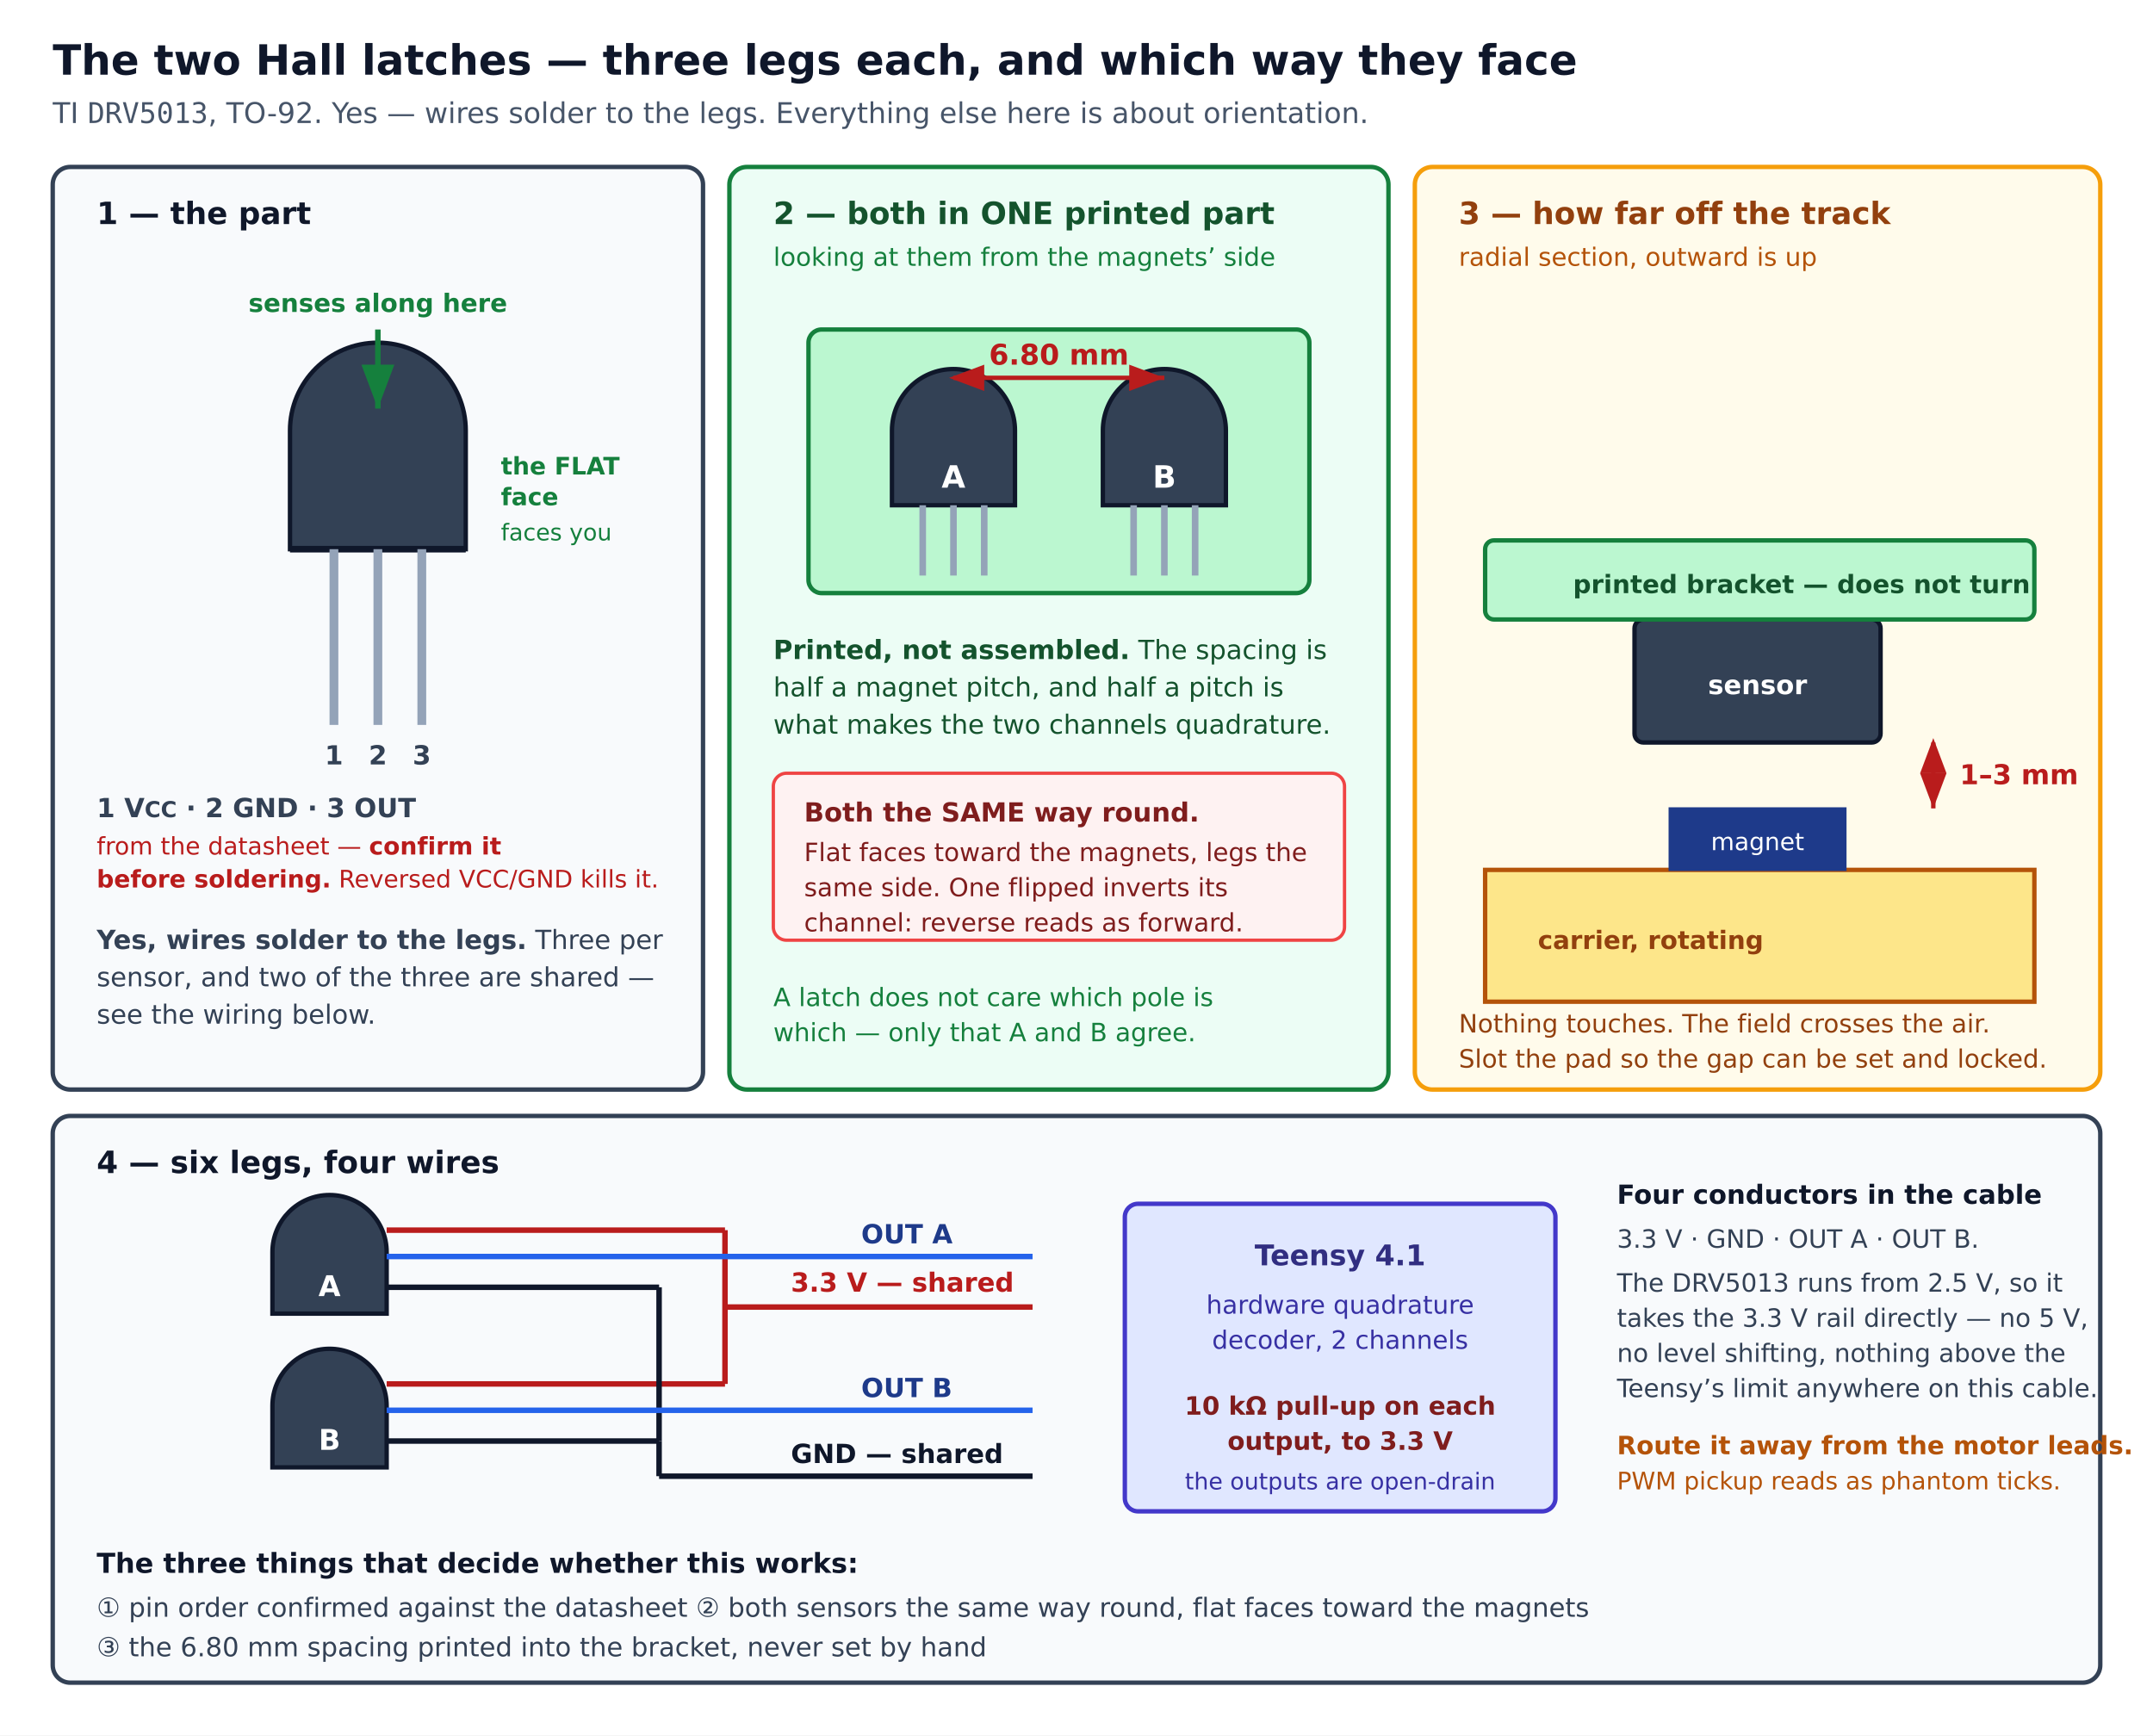
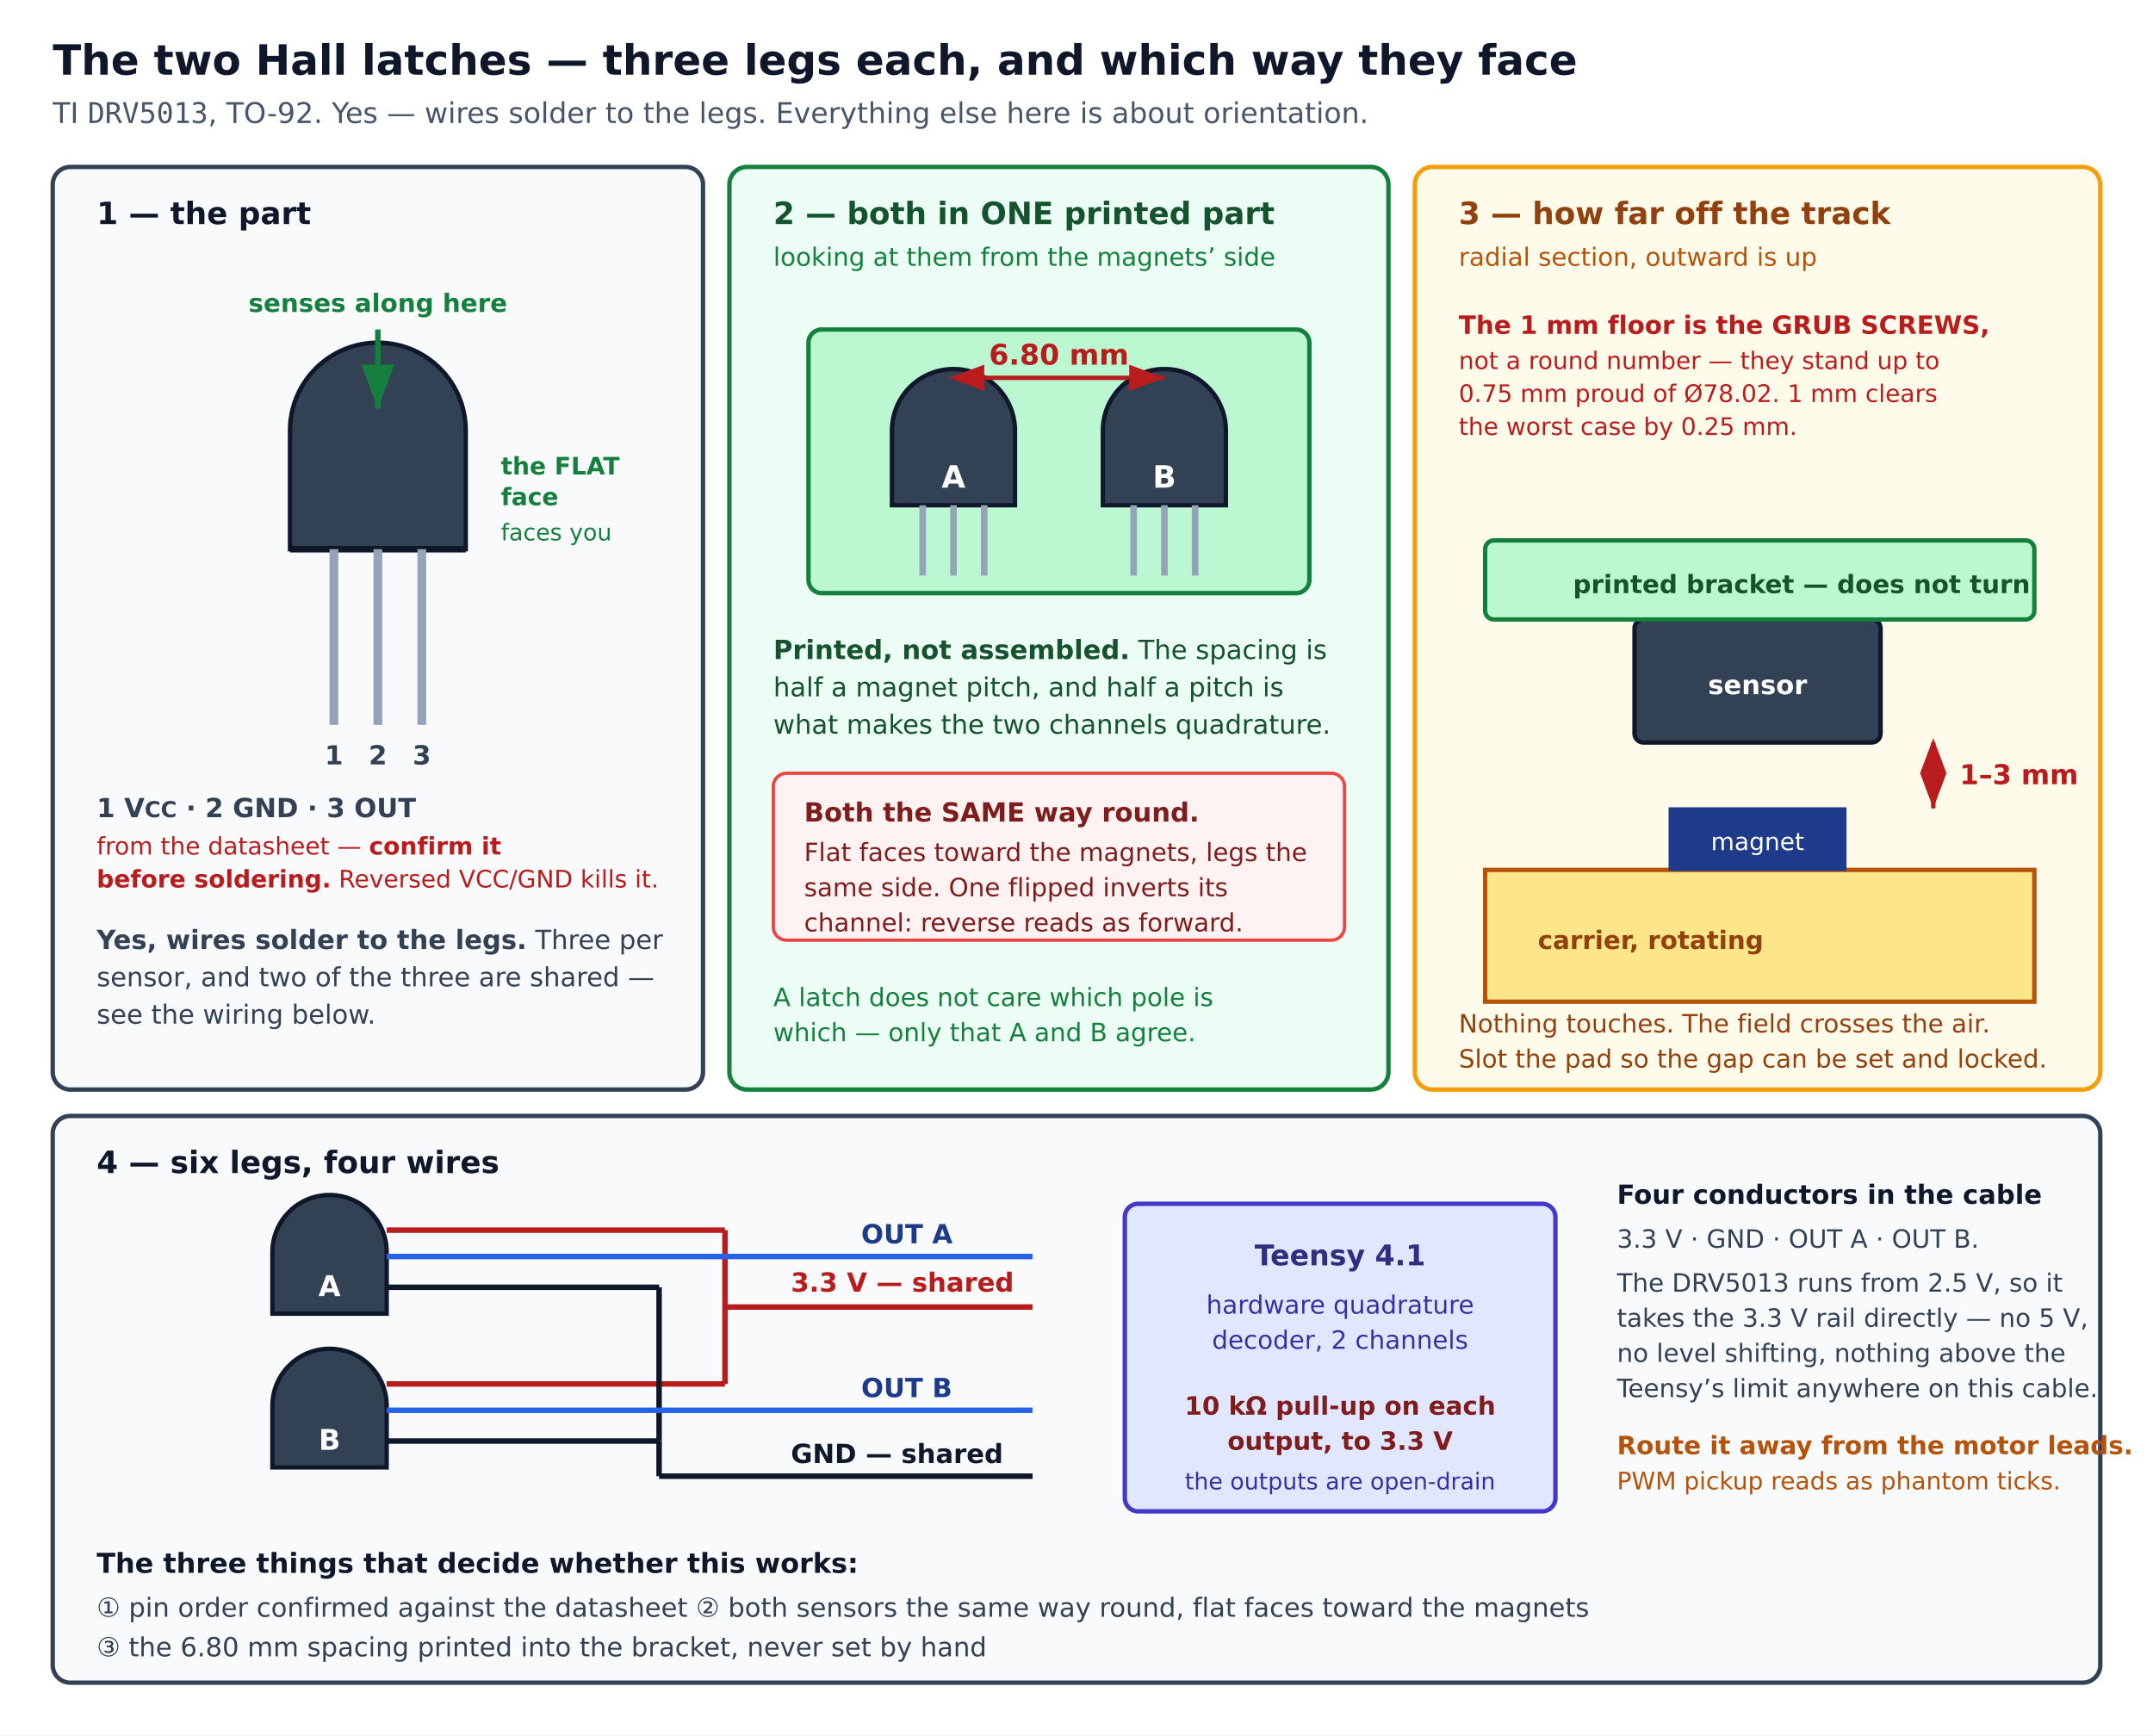
<svg xmlns="http://www.w3.org/2000/svg" viewBox="0 0 980 790" width="980" height="790" font-family="DejaVu Sans, Helvetica, Arial, sans-serif">
  <defs>
    <marker id="r" markerWidth="9" markerHeight="9" refX="8" refY="3" orient="auto">
      <path d="M0,0 L0,6 L8,3 z" fill="#b91c1c" />
    </marker>
    <marker id="rs" markerWidth="9" markerHeight="9" refX="1" refY="3" orient="auto">
      <path d="M8,0 L8,6 L0,3 z" fill="#b91c1c" />
    </marker>
    <marker id="g" markerWidth="9" markerHeight="9" refX="8" refY="3" orient="auto">
      <path d="M0,0 L0,6 L8,3 z" fill="#15803d" />
    </marker>
  </defs>
  <rect width="980" height="790" fill="#ffffff" />
  <text x="24" y="34" font-size="19" font-weight="bold" fill="#0f172a">The two Hall latches — three legs each, and which way they face</text>
  <text x="24" y="56" font-size="13" fill="#475569">TI <tspan font-family="monospace">DRV5013</tspan>, TO-92. Yes — wires solder to the legs. Everything else here is about orientation.</text>
  <rect x="24" y="76" width="296" height="420" rx="8" fill="#f8fafc" stroke="#334155" stroke-width="2" />
  <text x="44" y="102" font-size="14" font-weight="bold" fill="#0f172a">1 — the part</text>
  <path d="M132,250 L132,196 A40,40 0 0 1 212,196 L212,250 Z" fill="#334155" stroke="#0f172a" stroke-width="2" />
  <line x1="132" y1="250" x2="212" y2="250" stroke="#0f172a" stroke-width="3" />
  <line x1="152" y1="250" x2="152" y2="330" stroke="#94a3b8" stroke-width="4" />
  <text x="152" y="348" font-size="12" font-weight="bold" fill="#334155" text-anchor="middle">1</text>
  <line x1="172" y1="250" x2="172" y2="330" stroke="#94a3b8" stroke-width="4" />
  <text x="172" y="348" font-size="12" font-weight="bold" fill="#334155" text-anchor="middle">2</text>
  <line x1="192" y1="250" x2="192" y2="330" stroke="#94a3b8" stroke-width="4" />
  <text x="192" y="348" font-size="12" font-weight="bold" fill="#334155" text-anchor="middle">3</text>
  <text x="44" y="372" font-size="12" font-weight="bold" fill="#334155">1 V<tspan font-size="10">CC</tspan>   ·   2 GND   ·   3 OUT</text>
  <text x="44" y="389" font-size="11" fill="#b91c1c">from the datasheet — <tspan font-weight="bold">confirm it</tspan>
  </text>
  <text x="44" y="404" font-size="11" fill="#b91c1c">
    <tspan font-weight="bold">before soldering.</tspan> Reversed VCC/GND kills it.</text>
  <text x="44" y="432" font-size="12" fill="#334155">
    <tspan font-weight="bold">Yes, wires solder to the legs.</tspan> Three per</text>
  <text x="44" y="449" font-size="12" fill="#334155">sensor, and two of the three are shared —</text>
  <text x="44" y="466" font-size="12" fill="#334155">see the wiring below.</text>
  <line x1="172" y1="150" x2="172" y2="186" stroke="#15803d" stroke-width="2.5" marker-end="url(#g)" />
  <text x="172" y="142" font-size="11.5" font-weight="bold" fill="#15803d" text-anchor="middle">senses along here</text>
  <text x="228" y="216" font-size="11" font-weight="bold" fill="#15803d">the FLAT</text>
  <text x="228" y="230" font-size="11" font-weight="bold" fill="#15803d">face</text>
  <text x="228" y="246" font-size="10.5" fill="#15803d">faces you</text>
  <rect x="332" y="76" width="300" height="420" rx="8" fill="#ecfdf5" stroke="#15803d" stroke-width="2" />
  <text x="352" y="102" font-size="14" font-weight="bold" fill="#14532d">2 — both in ONE printed part</text>
  <text x="352" y="121" font-size="11.5" fill="#15803d">looking at them from the magnets’ side</text>
  <rect x="368" y="150" width="228" height="120" rx="6" fill="#bbf7d0" stroke="#15803d" stroke-width="2" />
  <path d="M406,230 L406,196 A28,28 0 0 1 462,196 L462,230 Z" fill="#334155" stroke="#0f172a" stroke-width="2" />
  <text x="434" y="222" font-size="14" font-weight="bold" fill="#ffffff" text-anchor="middle">A</text>
  <line x1="420" y1="230" x2="420" y2="262" stroke="#94a3b8" stroke-width="3" />
  <line x1="434" y1="230" x2="434" y2="262" stroke="#94a3b8" stroke-width="3" />
  <line x1="448" y1="230" x2="448" y2="262" stroke="#94a3b8" stroke-width="3" />
  <path d="M502,230 L502,196 A28,28 0 0 1 558,196 L558,230 Z" fill="#334155" stroke="#0f172a" stroke-width="2" />
  <text x="530" y="222" font-size="14" font-weight="bold" fill="#ffffff" text-anchor="middle">B</text>
  <line x1="516" y1="230" x2="516" y2="262" stroke="#94a3b8" stroke-width="3" />
  <line x1="530" y1="230" x2="530" y2="262" stroke="#94a3b8" stroke-width="3" />
  <line x1="544" y1="230" x2="544" y2="262" stroke="#94a3b8" stroke-width="3" />
  <line x1="434" y1="172" x2="530" y2="172" stroke="#b91c1c" stroke-width="2" marker-start="url(#rs)" marker-end="url(#r)" />
  <text x="482" y="166" font-size="13" font-weight="bold" fill="#b91c1c" text-anchor="middle">6.80 mm</text>
  <text x="352" y="300" font-size="12" fill="#14532d">
    <tspan font-weight="bold">Printed, not assembled.</tspan> The spacing is</text>
  <text x="352" y="317" font-size="12" fill="#14532d">half a magnet pitch, and half a pitch is</text>
  <text x="352" y="334" font-size="12" fill="#14532d">what makes the two channels quadrature.</text>
  <rect x="352" y="352" width="260" height="76" rx="6" fill="#fef2f2" stroke="#ef4444" stroke-width="1.5" />
  <text x="366" y="374" font-size="12" font-weight="bold" fill="#7f1d1d">Both the SAME way round.</text>
  <text x="366" y="392" font-size="11.5" fill="#7f1d1d">Flat faces toward the magnets, legs the</text>
  <text x="366" y="408" font-size="11.5" fill="#7f1d1d">same side. One flipped inverts its</text>
  <text x="366" y="424" font-size="11.5" fill="#7f1d1d">channel: reverse reads as forward.</text>
  <text x="352" y="458" font-size="11.5" fill="#15803d">A latch does not care which pole is</text>
  <text x="352" y="474" font-size="11.5" fill="#15803d">which — only that A and B agree.</text>
  <rect x="644" y="76" width="312" height="420" rx="8" fill="#fffbeb" stroke="#f59e0b" stroke-width="2" />
  <text x="664" y="102" font-size="14" font-weight="bold" fill="#92400e">3 — how far off the track</text>
  <text x="664" y="121" font-size="11.5" fill="#b45309">radial section, outward is up</text>
  <rect x="676" y="396" width="250" height="60" fill="#fde68a" stroke="#b45309" stroke-width="2" />
  <text x="700" y="432" font-size="11.5" font-weight="bold" fill="#92400e">carrier, rotating</text>
  <rect x="760" y="368" width="80" height="28" fill="#1e3a8a" stroke="#1e3a8a" stroke-width="1" />
  <text x="800" y="387" font-size="11" fill="#ffffff" text-anchor="middle">magnet</text>
  <rect x="744" y="282" width="112" height="56" rx="4" fill="#334155" stroke="#0f172a" stroke-width="2" />
  <text x="800" y="316" font-size="12" font-weight="bold" fill="#ffffff" text-anchor="middle">sensor</text>
  <rect x="676" y="246" width="250" height="36" rx="4" fill="#bbf7d0" stroke="#15803d" stroke-width="2" />
  <text x="716" y="270" font-size="11.5" font-weight="bold" fill="#14532d">printed bracket — does not turn</text>
  <line x1="880" y1="338" x2="880" y2="368" stroke="#b91c1c" stroke-width="2" marker-start="url(#rs)" marker-end="url(#r)" />
  <text x="892" y="357" font-size="12.5" font-weight="bold" fill="#b91c1c">1–3 mm</text>
  <text x="664" y="486" font-size="11.5" fill="#92400e">Slot the pad so the gap can be set and locked.</text>
+   <text x="664" y="152" font-size="11.5" font-weight="bold" fill="#b91c1c">The 1 mm floor is the GRUB SCREWS,</text>
+   <text x="664" y="168" font-size="11" fill="#b91c1c">not a round number — they stand up to</text>
+   <text x="664" y="183" font-size="11" fill="#b91c1c">0.75 mm proud of Ø78.02. 1 mm clears</text>
+   <text x="664" y="198" font-size="11" fill="#b91c1c">the worst case by 0.25 mm.</text>
  <text x="664" y="470" font-size="11.5" fill="#92400e">Nothing touches. The field crosses the air.</text>
  <rect x="24" y="508" width="932" height="258" rx="8" fill="#f8fafc" stroke="#334155" stroke-width="2" />
  <text x="44" y="534" font-size="14" font-weight="bold" fill="#0f172a">4 — six legs, four wires</text>
  <path d="M124,598 L124,570 A26,26 0 0 1 176,570 L176,598 Z" fill="#334155" stroke="#0f172a" stroke-width="2" />
  <text x="150" y="590" font-size="13" font-weight="bold" fill="#ffffff" text-anchor="middle">A</text>
  <path d="M124,668 L124,640 A26,26 0 0 1 176,640 L176,668 Z" fill="#334155" stroke="#0f172a" stroke-width="2" />
  <text x="150" y="660" font-size="13" font-weight="bold" fill="#ffffff" text-anchor="middle">B</text>
  <line x1="176" y1="560" x2="330" y2="560" stroke="#b91c1c" stroke-width="2.5" />
  <line x1="176" y1="630" x2="330" y2="630" stroke="#b91c1c" stroke-width="2.5" />
  <line x1="330" y1="560" x2="330" y2="630" stroke="#b91c1c" stroke-width="2.5" />
  <line x1="330" y1="595" x2="470" y2="595" stroke="#b91c1c" stroke-width="2.5" />
  <text x="360" y="588" font-size="12" font-weight="bold" fill="#b91c1c">3.3 V — shared</text>
  <line x1="176" y1="586" x2="300" y2="586" stroke="#0f172a" stroke-width="2.5" />
  <line x1="176" y1="656" x2="300" y2="656" stroke="#0f172a" stroke-width="2.5" />
  <line x1="300" y1="586" x2="300" y2="656" stroke="#0f172a" stroke-width="2.5" />
  <line x1="300" y1="672" x2="470" y2="672" stroke="#0f172a" stroke-width="2.5" />
  <line x1="300" y1="656" x2="300" y2="672" stroke="#0f172a" stroke-width="2.5" />
  <text x="360" y="666" font-size="12" font-weight="bold" fill="#0f172a">GND — shared</text>
  <line x1="176" y1="572" x2="470" y2="572" stroke="#2563eb" stroke-width="2.5" />
  <line x1="176" y1="642" x2="470" y2="642" stroke="#2563eb" stroke-width="2.5" />
  <text x="392" y="566" font-size="12" font-weight="bold" fill="#1e3a8a">OUT A</text>
  <text x="392" y="636" font-size="12" font-weight="bold" fill="#1e3a8a">OUT B</text>
  <rect x="512" y="548" width="196" height="140" rx="6" fill="#e0e7ff" stroke="#4338ca" stroke-width="2" />
  <text x="610" y="576" font-size="13" font-weight="bold" fill="#312e81" text-anchor="middle">Teensy 4.1</text>
  <text x="610" y="598" font-size="11.5" fill="#3730a3" text-anchor="middle">hardware quadrature</text>
  <text x="610" y="614" font-size="11.5" fill="#3730a3" text-anchor="middle">decoder, 2 channels</text>
  <text x="610" y="644" font-size="11.5" font-weight="bold" fill="#7f1d1d" text-anchor="middle">10 kΩ pull-up on each</text>
  <text x="610" y="660" font-size="11.5" font-weight="bold" fill="#7f1d1d" text-anchor="middle">output, to 3.3 V</text>
  <text x="610" y="678" font-size="10.5" fill="#3730a3" text-anchor="middle">the outputs are open-drain</text>
  <text x="736" y="548" font-size="12" font-weight="bold" fill="#0f172a">Four conductors in the cable</text>
  <text x="736" y="568" font-size="11.5" fill="#334155">3.3 V · GND · OUT A · OUT B.</text>
  <text x="736" y="588" font-size="11.5" fill="#334155">The DRV5013 runs from 2.5 V, so it</text>
  <text x="736" y="604" font-size="11.5" fill="#334155">takes the 3.3 V rail directly — no 5 V,</text>
  <text x="736" y="620" font-size="11.5" fill="#334155">no level shifting, nothing above the</text>
  <text x="736" y="636" font-size="11.5" fill="#334155">Teensy’s limit anywhere on this cable.</text>
  <text x="736" y="662" font-size="11.5" font-weight="bold" fill="#b45309">Route it away from the motor leads.</text>
  <text x="736" y="678" font-size="11" fill="#b45309">PWM pickup reads as phantom ticks.</text>
  <text x="44" y="716" font-size="12.5" font-weight="bold" fill="#0f172a">The three things that decide whether this works:</text>
  <text x="44" y="736" font-size="12" fill="#334155">① pin order confirmed against the datasheet    ② both sensors the same way round, flat faces toward the magnets</text>
  <text x="44" y="754" font-size="12" fill="#334155">③ the 6.80 mm spacing printed into the bracket, never set by hand</text>
</svg>
